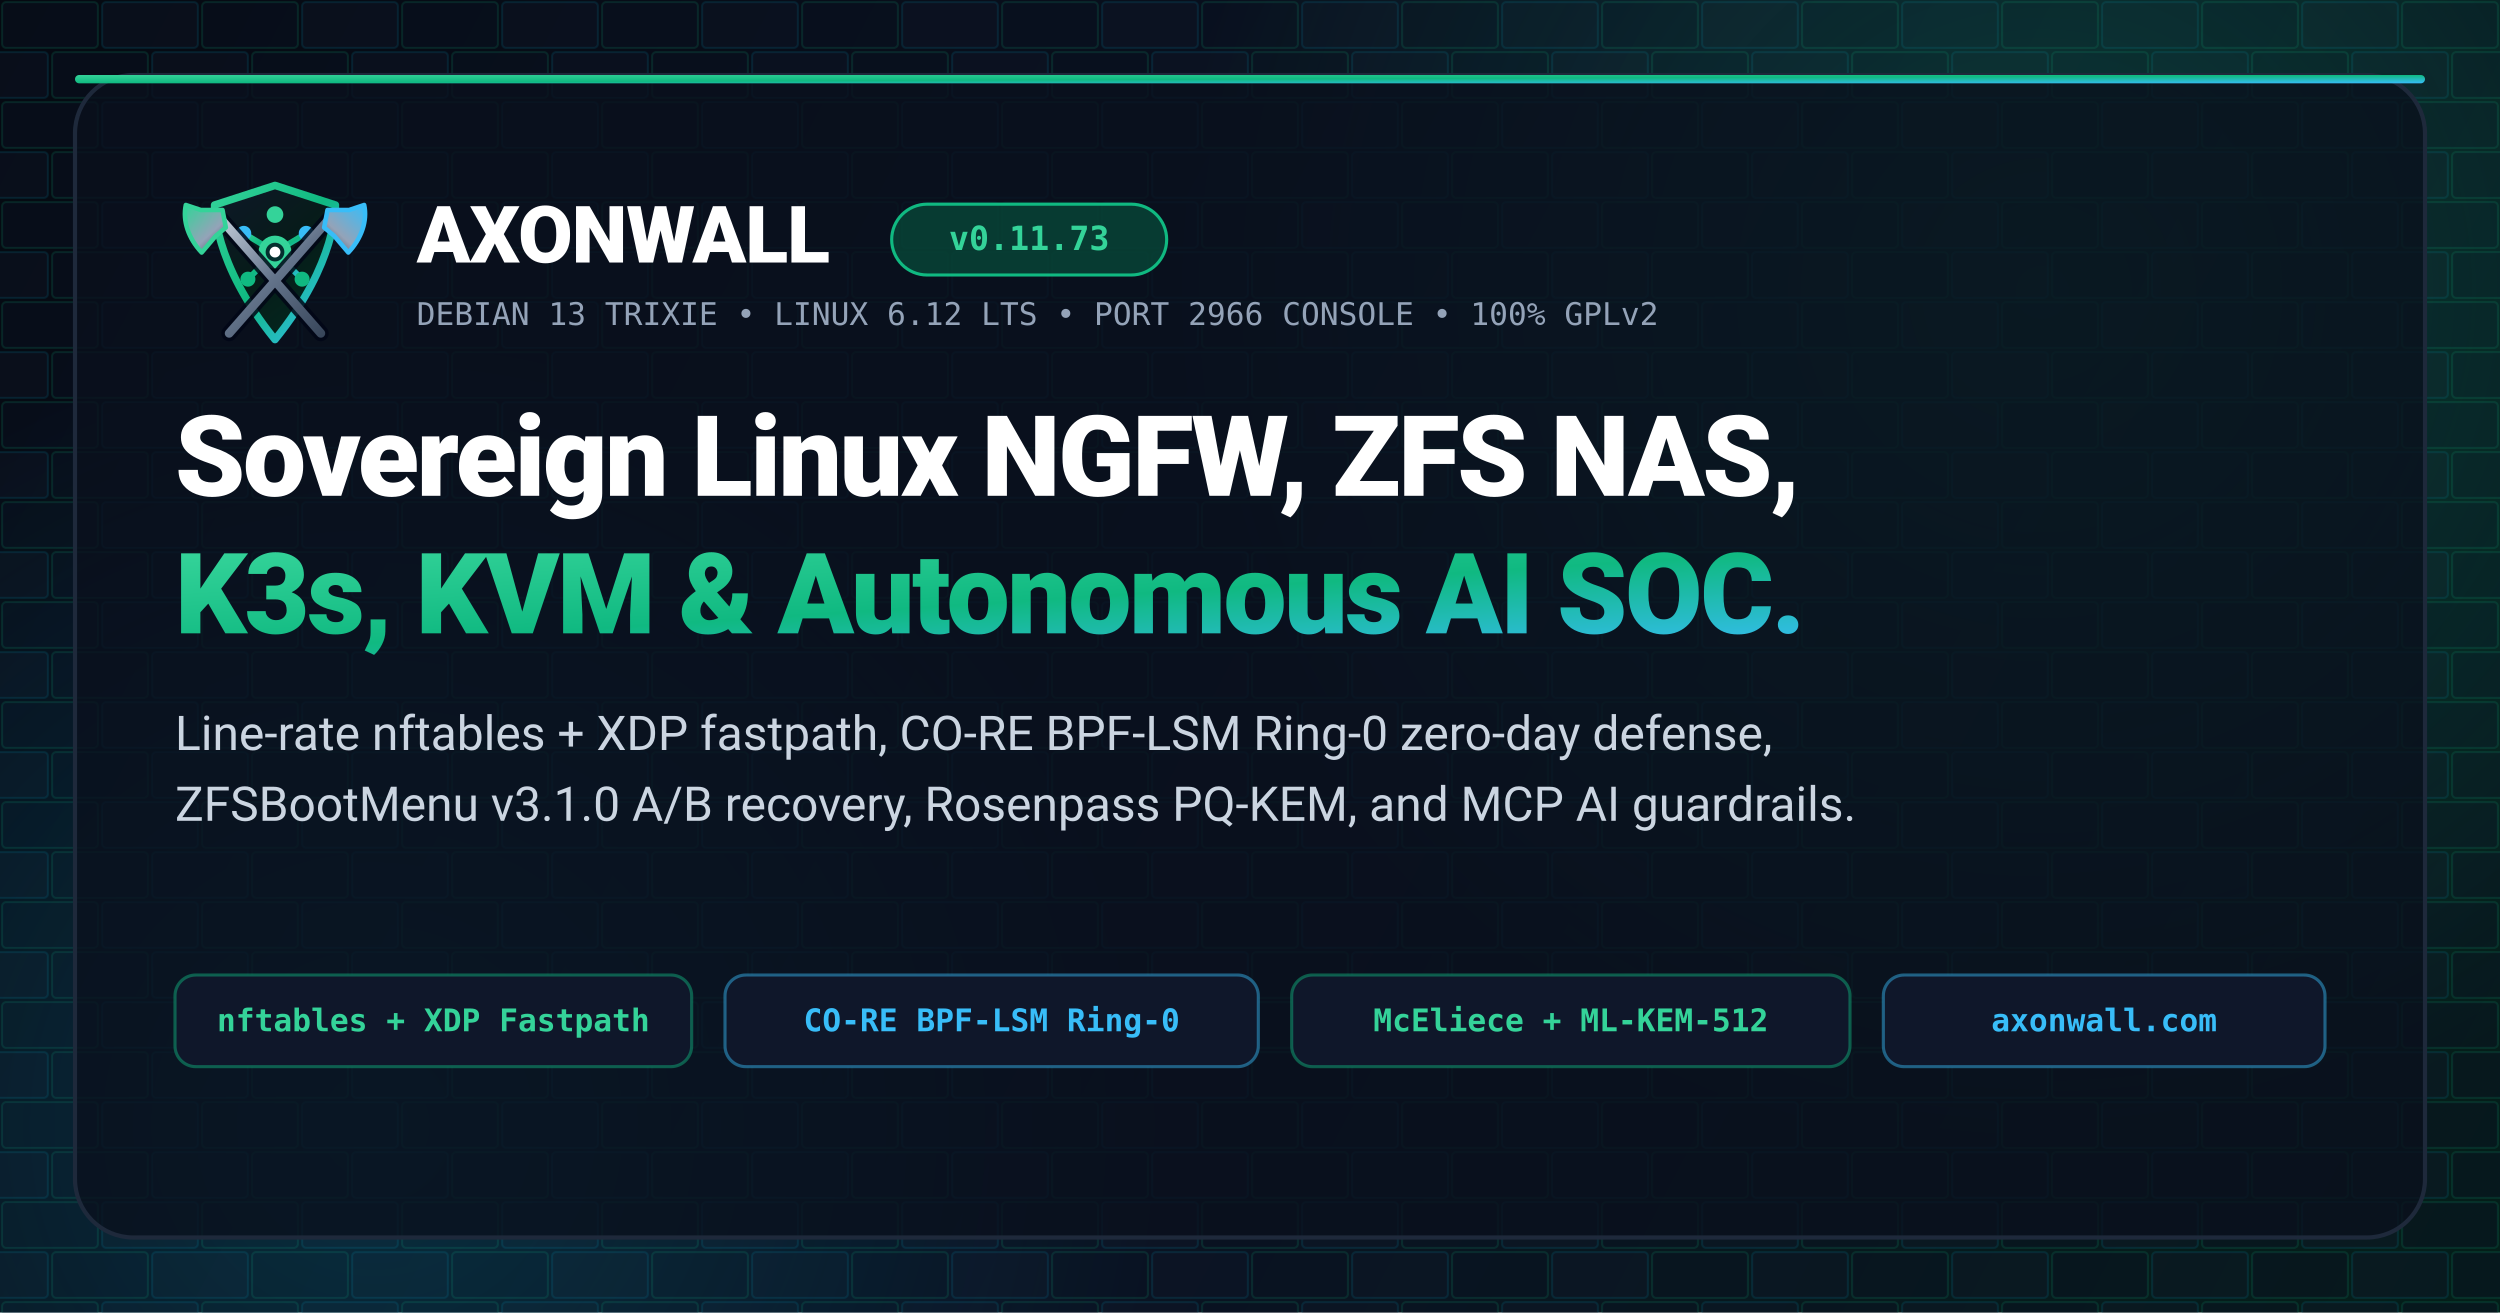
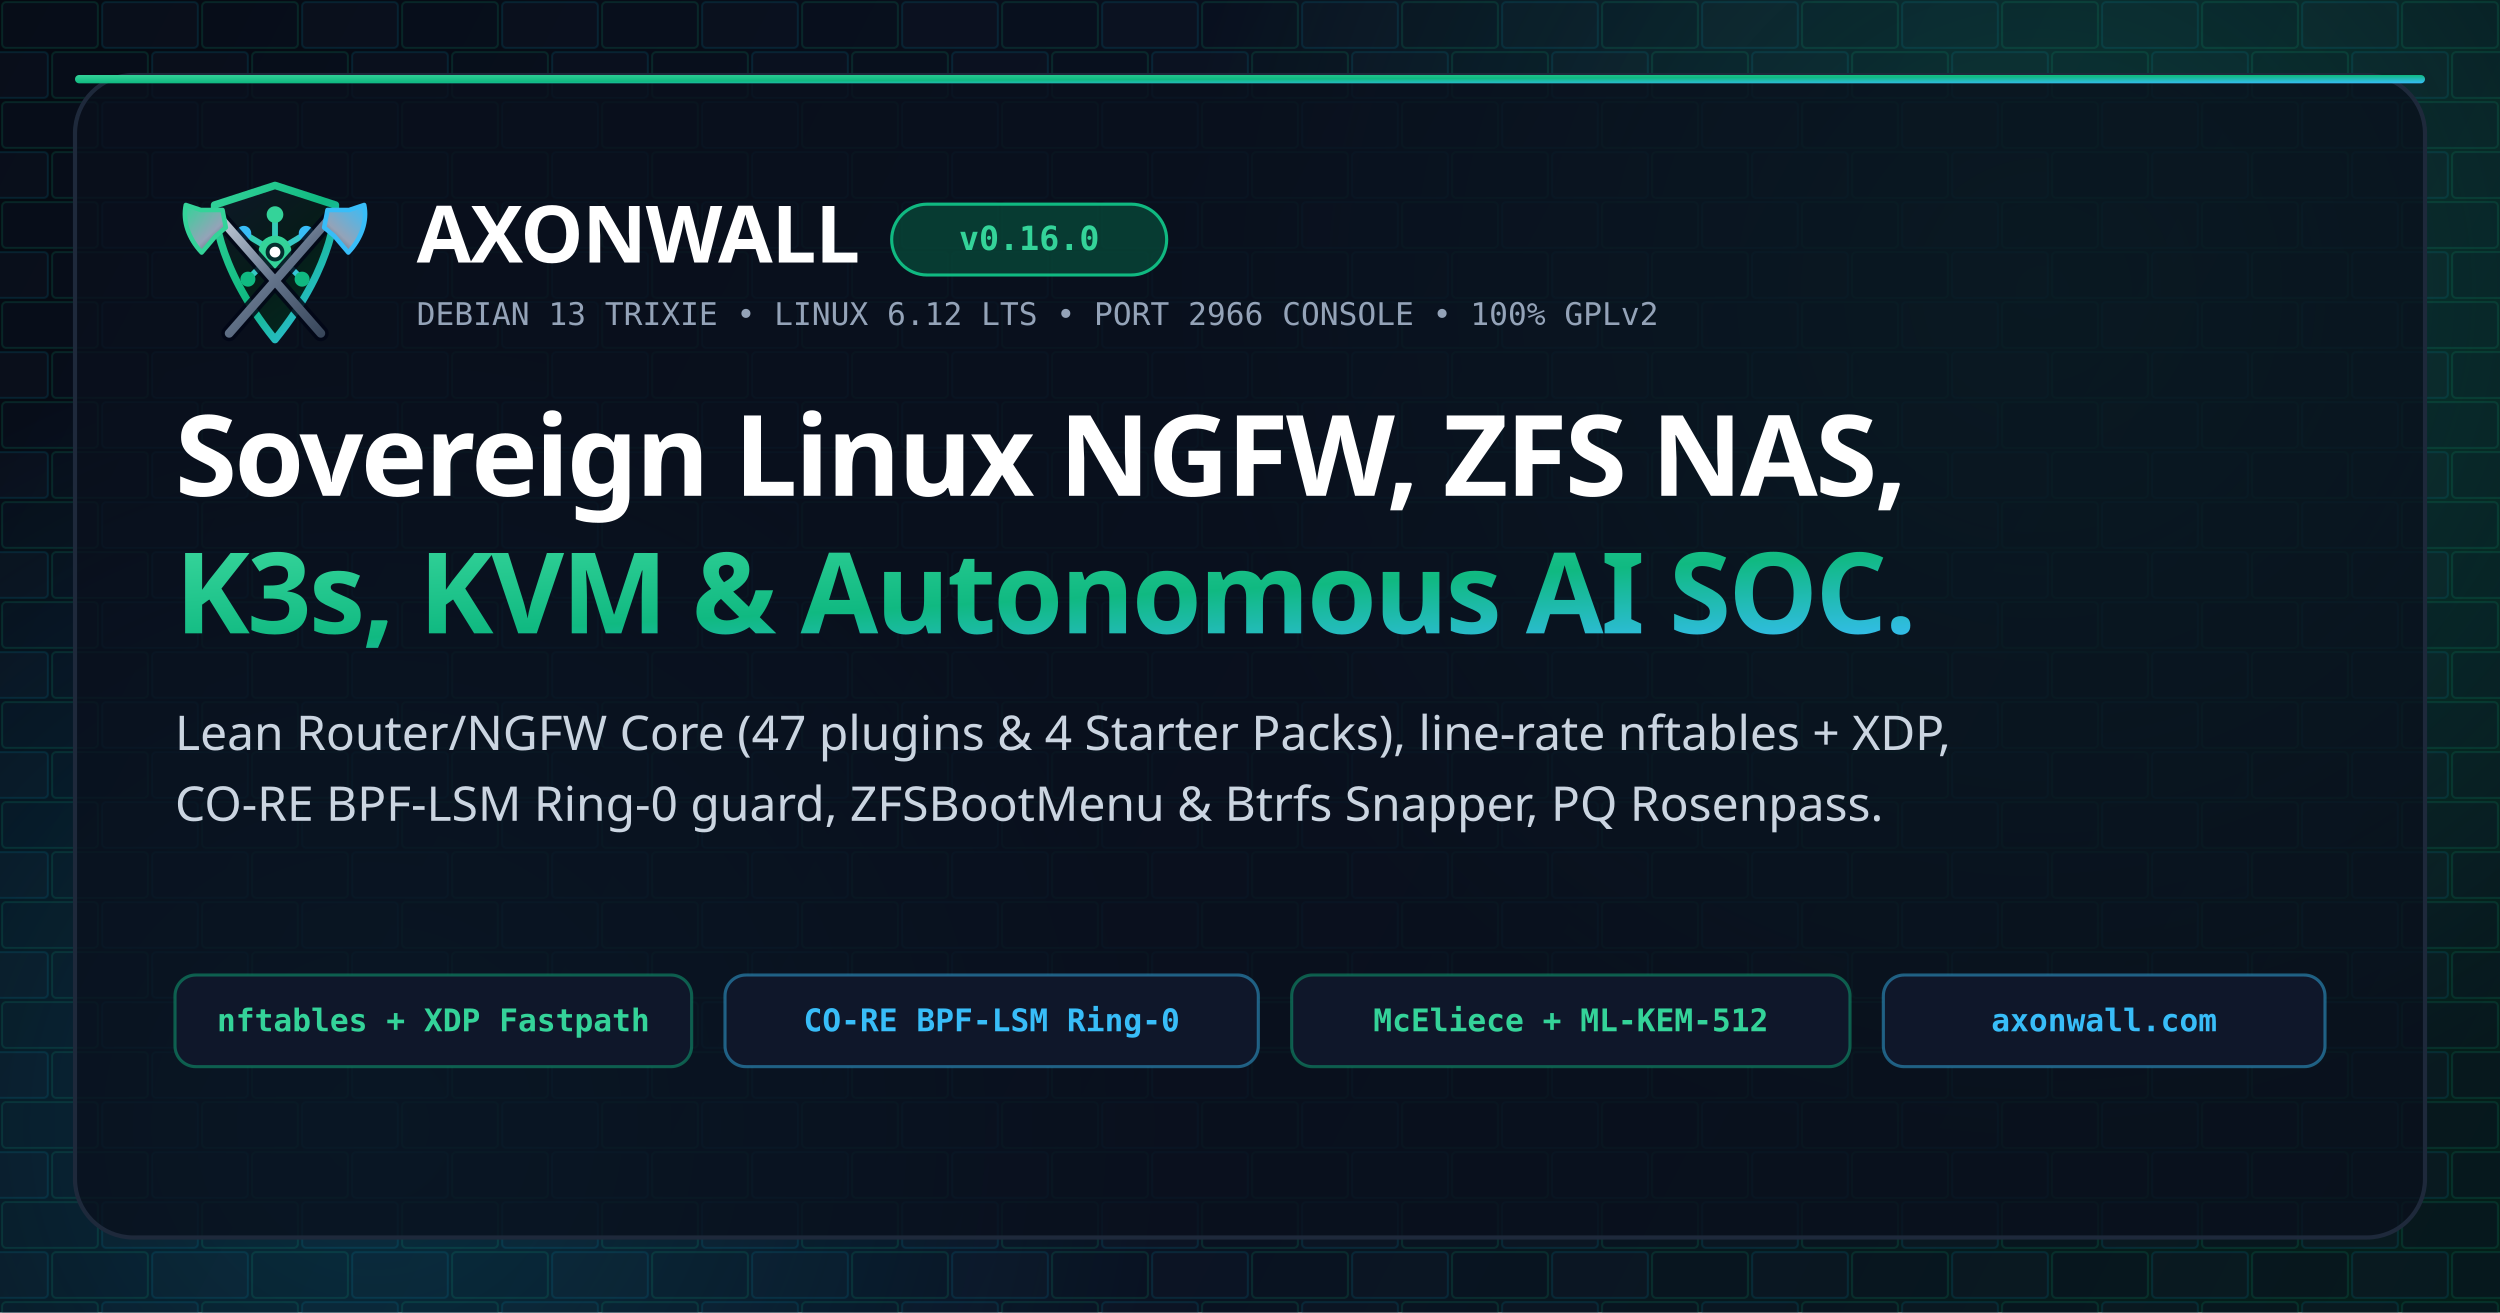
<svg xmlns="http://www.w3.org/2000/svg" viewBox="0 0 1200 630" width="1200" height="630" fill="none">
  <defs>
    <linearGradient id="bgGrad" x1="0" y1="0" x2="1200" y2="630" gradientUnits="userSpaceOnUse">
      <stop offset="0%" stop-color="#050911" />
      <stop offset="55%" stop-color="#0a1222" />
      <stop offset="100%" stop-color="#041e19" />
    </linearGradient>
    <radialGradient id="emeraldOrb" cx="980" cy="140" r="420" gradientUnits="userSpaceOnUse">
      <stop offset="0%" stop-color="#10b981" stop-opacity="0.22" />
      <stop offset="100%" stop-color="#10b981" stop-opacity="0" />
    </radialGradient>
    <radialGradient id="cyanOrb" cx="180" cy="540" r="380" gradientUnits="userSpaceOnUse">
      <stop offset="0%" stop-color="#06b6d4" stop-opacity="0.18" />
      <stop offset="100%" stop-color="#06b6d4" stop-opacity="0" />
    </radialGradient>
    <linearGradient id="shieldFill" x1="8" y1="4" x2="40" y2="44" gradientUnits="userSpaceOnUse">
      <stop offset="0%" stop-color="#0f172a" />
      <stop offset="50%" stop-color="#061c18" />
      <stop offset="100%" stop-color="#022c22" />
    </linearGradient>
    <linearGradient id="brandAccent" x1="0" y1="0" x2="1" y2="1">
      <stop offset="0%" stop-color="#34d399" />
      <stop offset="50%" stop-color="#10b981" />
+       <stop offset="100%" stop-color="#38bdf8" />
+     </linearGradient>
+     <linearGradient id="axonLineOg" x1="12" y1="12" x2="36" y2="36" gradientUnits="userSpaceOnUse">
+       <stop offset="0%" stop-color="#34d399" />
      <stop offset="100%" stop-color="#38bdf8" />
    </linearGradient>
    <linearGradient id="axeHaftOg" x1="10" y1="12" x2="38" y2="42" gradientUnits="userSpaceOnUse">
      <stop offset="0%" stop-color="#cbd5e1" />
      <stop offset="50%" stop-color="#64748b" />
      <stop offset="100%" stop-color="#334155" />
    </linearGradient>
    <linearGradient id="axeBladeLeftOg" x1="3" y1="10" x2="14" y2="22" gradientUnits="userSpaceOnUse">
      <stop offset="0%" stop-color="#34d399" />
      <stop offset="55%" stop-color="#94a3b8" />
      <stop offset="100%" stop-color="#1e293b" />
    </linearGradient>
    <linearGradient id="axeBladeRightOg" x1="45" y1="10" x2="34" y2="22" gradientUnits="userSpaceOnUse">
      <stop offset="0%" stop-color="#38bdf8" />
      <stop offset="55%" stop-color="#94a3b8" />
      <stop offset="100%" stop-color="#1e293b" />
    </linearGradient>
    <pattern id="brickWall" width="96" height="48" patternUnits="userSpaceOnUse">
      <rect x="1" y="1" width="46" height="22" rx="2" fill="#0b1322" fill-opacity="0.45" stroke="#10b981" stroke-opacity="0.14" stroke-width="1" />
      <rect x="49" y="1" width="46" height="22" rx="2" fill="#0f172a" fill-opacity="0.4" stroke="#06b6d4" stroke-opacity="0.12" stroke-width="1" />
      <rect x="-23" y="25" width="46" height="22" rx="2" fill="#0f172a" fill-opacity="0.4" stroke="#06b6d4" stroke-opacity="0.12" stroke-width="1" />
      <rect x="25" y="25" width="46" height="22" rx="2" fill="#0b1322" fill-opacity="0.45" stroke="#10b981" stroke-opacity="0.14" stroke-width="1" />
      <rect x="73" y="25" width="46" height="22" rx="2" fill="#0f172a" fill-opacity="0.4" stroke="#06b6d4" stroke-opacity="0.12" stroke-width="1" />
    </pattern>
  </defs>
  <rect width="1200" height="630" fill="url(#bgGrad)" />
  <rect width="1200" height="630" fill="url(#brickWall)" />
  <circle cx="980" cy="140" r="420" fill="url(#emeraldOrb)" />
  <circle cx="180" cy="540" r="380" fill="url(#cyanOrb)" />
  <rect x="36" y="36" width="1128" height="558" rx="28" fill="#09101d" fill-opacity="0.78" stroke="#1e293b" stroke-width="2" />
  <rect x="36" y="36" width="1128" height="4" rx="2" fill="url(#brandAccent)" />
  <g transform="translate(84, 78)">
    <g transform="scale(2.0)">
      <path d="M24 5.5 L38.5 10.2 C38.5 10.2 39 24 24 42.5 C9 24 9.5 10.2 9.5 10.2 L24 5.5 Z" fill="url(#shieldFill)" stroke="url(#brandAccent)" stroke-width="1.8" stroke-linejoin="round" />
-       <path d="M24 12.5 L24 21.5" stroke="url(#brandAccent)" stroke-width="1.4" stroke-linecap="round" />
-       <path d="M24 21.5 L16.5 17" stroke="url(#brandAccent)" stroke-width="1.4" stroke-linecap="round" />
-       <path d="M24 21.5 L31.5 17" stroke="url(#brandAccent)" stroke-width="1.4" stroke-linecap="round" />
-       <path d="M24 21.5 L17.5 28" stroke="url(#brandAccent)" stroke-width="1.4" stroke-linecap="round" />
-       <path d="M24 21.5 L30.5 28" stroke="url(#brandAccent)" stroke-width="1.4" stroke-linecap="round" />
+       <path d="M24 12.5 L24 21.5" stroke="url(#axonLineOg)" stroke-width="1.4" stroke-linecap="round" />
+       <path d="M24 21.5 L16.5 17" stroke="url(#axonLineOg)" stroke-width="1.4" stroke-linecap="round" />
+       <path d="M24 21.5 L31.5 17" stroke="url(#axonLineOg)" stroke-width="1.4" stroke-linecap="round" />
+       <path d="M24 21.5 L17.5 28" stroke="url(#axonLineOg)" stroke-width="1.4" stroke-linecap="round" />
+       <path d="M24 21.5 L30.5 28" stroke="url(#axonLineOg)" stroke-width="1.4" stroke-linecap="round" />
      <circle cx="24" cy="12.5" r="2" fill="#34d399" />
      <circle cx="16.5" cy="17" r="1.8" fill="#38bdf8" />
      <circle cx="31.5" cy="17" r="1.8" fill="#38bdf8" />
      <circle cx="17.5" cy="28" r="1.8" fill="#10b981" />
      <circle cx="30.5" cy="28" r="1.8" fill="#10b981" />
      <circle cx="24" cy="21.5" r="3.1" fill="#042f2e" stroke="#34d399" stroke-width="1.7" />
      <circle cx="24" cy="21.5" r="1.3" fill="#ffffff" />
      <path d="M10.5 13 L35 41" stroke="#020617" stroke-opacity="0.85" stroke-width="3.8" stroke-linecap="round" />
      <path d="M37.5 13 L13 41" stroke="#020617" stroke-opacity="0.85" stroke-width="3.8" stroke-linecap="round" />
      <path d="M10.5 13 L35 41" stroke="url(#axeHaftOg)" stroke-width="2.1" stroke-linecap="round" />
      <path d="M11.4 11.4 L6.2 11.4 L2.6 10.2 C1.8 14 3.2 18.2 6.4 21.6 L9.8 17.6 L12.2 15.6 Z" fill="url(#axeBladeLeftOg)" stroke="#34d399" stroke-width="1.1" stroke-linejoin="round" />
      <path d="M37.5 13 L13 41" stroke="url(#axeHaftOg)" stroke-width="2.1" stroke-linecap="round" />
      <path d="M36.6 11.4 L41.8 11.4 L45.4 10.2 C46.2 14 44.8 18.2 41.6 21.6 L38.2 17.6 L35.8 15.6 Z" fill="url(#axeBladeRightOg)" stroke="#38bdf8" stroke-width="1.1" stroke-linejoin="round" />
    </g>
-     <text x="116" y="48" font-family="system-ui, -apple-system, Segoe UI, Roboto, sans-serif" font-size="38" font-weight="800" fill="#ffffff" letter-spacing="-0.5">
-       AXONWALL
-     </text>
+     <text x="116" y="48" font-family="'Noto Sans', 'Liberation Sans', system-ui, -apple-system, 'Segoe UI', Roboto, sans-serif" font-size="38" font-weight="800" fill="#ffffff" letter-spacing="-0.5">AXONWALL</text>
    <rect x="344" y="20" width="132" height="34" rx="17" fill="#064e3b" fill-opacity="0.7" stroke="#10b981" stroke-width="1.5" />
-     <text x="410" y="42" text-anchor="middle" font-family="ui-monospace, SFMono-Regular, Menlo, monospace" font-size="16" font-weight="700" fill="#34d399">
-       v0.11.73
-     </text>
-     <text x="116" y="78" font-family="ui-monospace, SFMono-Regular, Menlo, monospace" font-size="15" fill="#94a3b8">
-       DEBIAN 13 TRIXIE • LINUX 6.12 LTS • PORT 2966 CONSOLE • 100% GPLv2
-     </text>
+     <text x="410" y="42" text-anchor="middle" font-family="'JetBrainsMono NF', 'DejaVu Sans Mono', ui-monospace, SFMono-Regular, Menlo, monospace" font-size="16" font-weight="700" fill="#34d399">v0.16.0</text>
+     <text x="116" y="78" font-family="'JetBrainsMono NF', 'DejaVu Sans Mono', ui-monospace, SFMono-Regular, Menlo, monospace" font-size="15" fill="#94a3b8">DEBIAN 13 TRIXIE • LINUX 6.12 LTS • PORT 2966 CONSOLE • 100% GPLv2</text>
  </g>
  <g transform="translate(84, 238)">
-     <text x="0" y="0" font-family="system-ui, -apple-system, Segoe UI, Roboto, sans-serif" font-size="54" font-weight="900" fill="#ffffff" letter-spacing="-1.2">
-       Sovereign Linux NGFW, ZFS NAS,
-     </text>
-     <text x="0" y="66" font-family="system-ui, -apple-system, Segoe UI, Roboto, sans-serif" font-size="54" font-weight="900" fill="url(#brandAccent)" letter-spacing="-1.2">
-       K3s, KVM &amp; Autonomous AI SOC.
-     </text>
-     <text x="0" y="122" font-family="system-ui, -apple-system, Segoe UI, Roboto, sans-serif" font-size="23" font-weight="400" fill="#cbd5e1">
-       Line-rate nftables + XDP fastpath, CO-RE BPF-LSM Ring-0 zero-day defense,
-     </text>
-     <text x="0" y="156" font-family="system-ui, -apple-system, Segoe UI, Roboto, sans-serif" font-size="23" font-weight="400" fill="#cbd5e1">
-       ZFSBootMenu v3.1.0 A/B recovery, Rosenpass PQ-KEM, and MCP AI guardrails.
-     </text>
+     <text x="0" y="0" font-family="'Noto Sans', 'Liberation Sans', system-ui, -apple-system, 'Segoe UI', Roboto, sans-serif" font-size="54" font-weight="900" fill="#ffffff" letter-spacing="-1.2">Sovereign Linux NGFW, ZFS NAS,</text>
+     <text x="0" y="66" font-family="'Noto Sans', 'Liberation Sans', system-ui, -apple-system, 'Segoe UI', Roboto, sans-serif" font-size="54" font-weight="900" fill="url(#brandAccent)" letter-spacing="-1.2">K3s, KVM &amp; Autonomous AI SOC.</text>
+     <text x="0" y="122" font-family="'Noto Sans', 'Liberation Sans', system-ui, -apple-system, 'Segoe UI', Roboto, sans-serif" font-size="23" font-weight="400" fill="#cbd5e1">Lean Router/NGFW Core (47 plugins &amp; 4 Starter Packs), line-rate nftables + XDP,</text>
+     <text x="0" y="156" font-family="'Noto Sans', 'Liberation Sans', system-ui, -apple-system, 'Segoe UI', Roboto, sans-serif" font-size="23" font-weight="400" fill="#cbd5e1">CO-RE BPF-LSM Ring-0 guard, ZFSBootMenu &amp; Btrfs Snapper, PQ Rosenpass.</text>
  </g>
-   <g transform="translate(84, 468)" font-family="ui-monospace, SFMono-Regular, Menlo, monospace" font-size="15" font-weight="600">
+   <g transform="translate(84, 468)" font-family="'JetBrainsMono NF', 'DejaVu Sans Mono', ui-monospace, SFMono-Regular, Menlo, monospace" font-size="15" font-weight="600">
    <g transform="translate(0, 0)">
      <rect width="248" height="44" rx="10" fill="#0f172a" stroke="#10b981" stroke-opacity="0.45" stroke-width="1.5" />
      <text x="124" y="27" text-anchor="middle" fill="#34d399">nftables + XDP Fastpath</text>
    </g>
    <g transform="translate(264, 0)">
      <rect width="256" height="44" rx="10" fill="#0f172a" stroke="#38bdf8" stroke-opacity="0.45" stroke-width="1.5" />
      <text x="128" y="27" text-anchor="middle" fill="#38bdf8">CO-RE BPF-LSM Ring-0</text>
    </g>
    <g transform="translate(536, 0)">
      <rect width="268" height="44" rx="10" fill="#0f172a" stroke="#10b981" stroke-opacity="0.45" stroke-width="1.5" />
      <text x="134" y="27" text-anchor="middle" fill="#34d399">McEliece + ML-KEM-512</text>
    </g>
    <g transform="translate(820, 0)">
      <rect width="212" height="44" rx="10" fill="#0f172a" stroke="#38bdf8" stroke-opacity="0.45" stroke-width="1.5" />
      <text x="106" y="27" text-anchor="middle" fill="#38bdf8">axonwall.com</text>
    </g>
  </g>
</svg>
